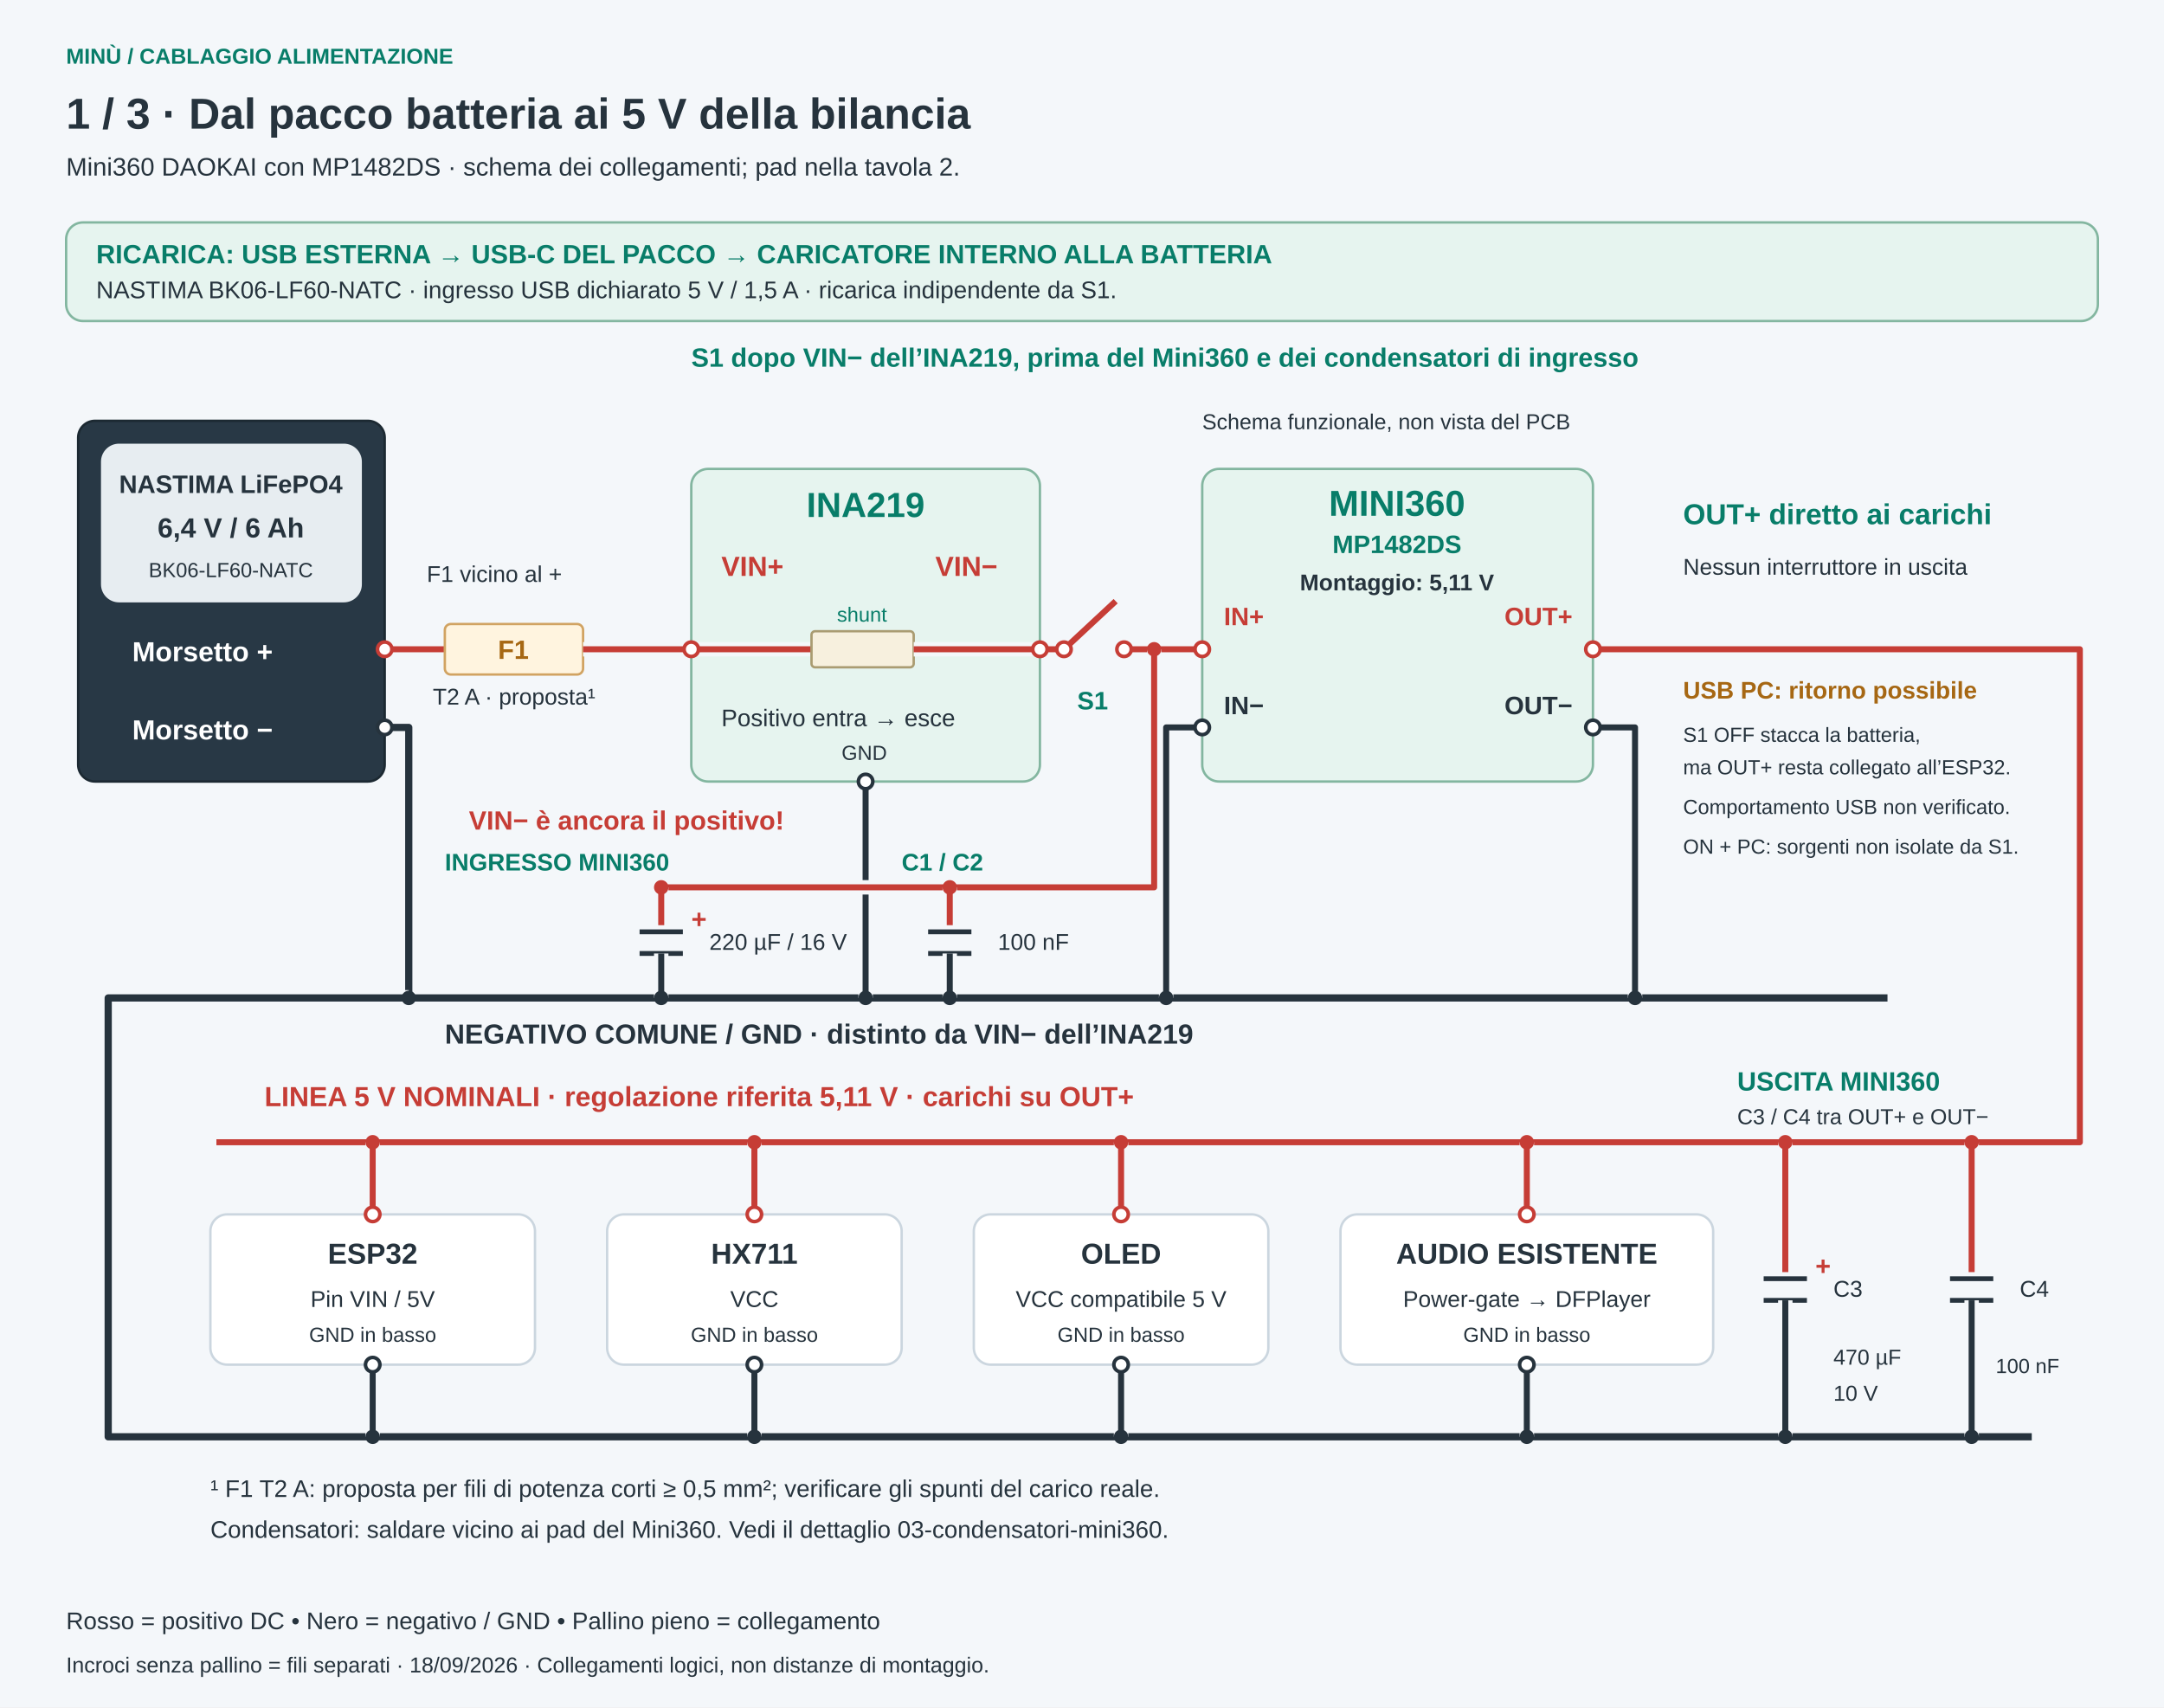
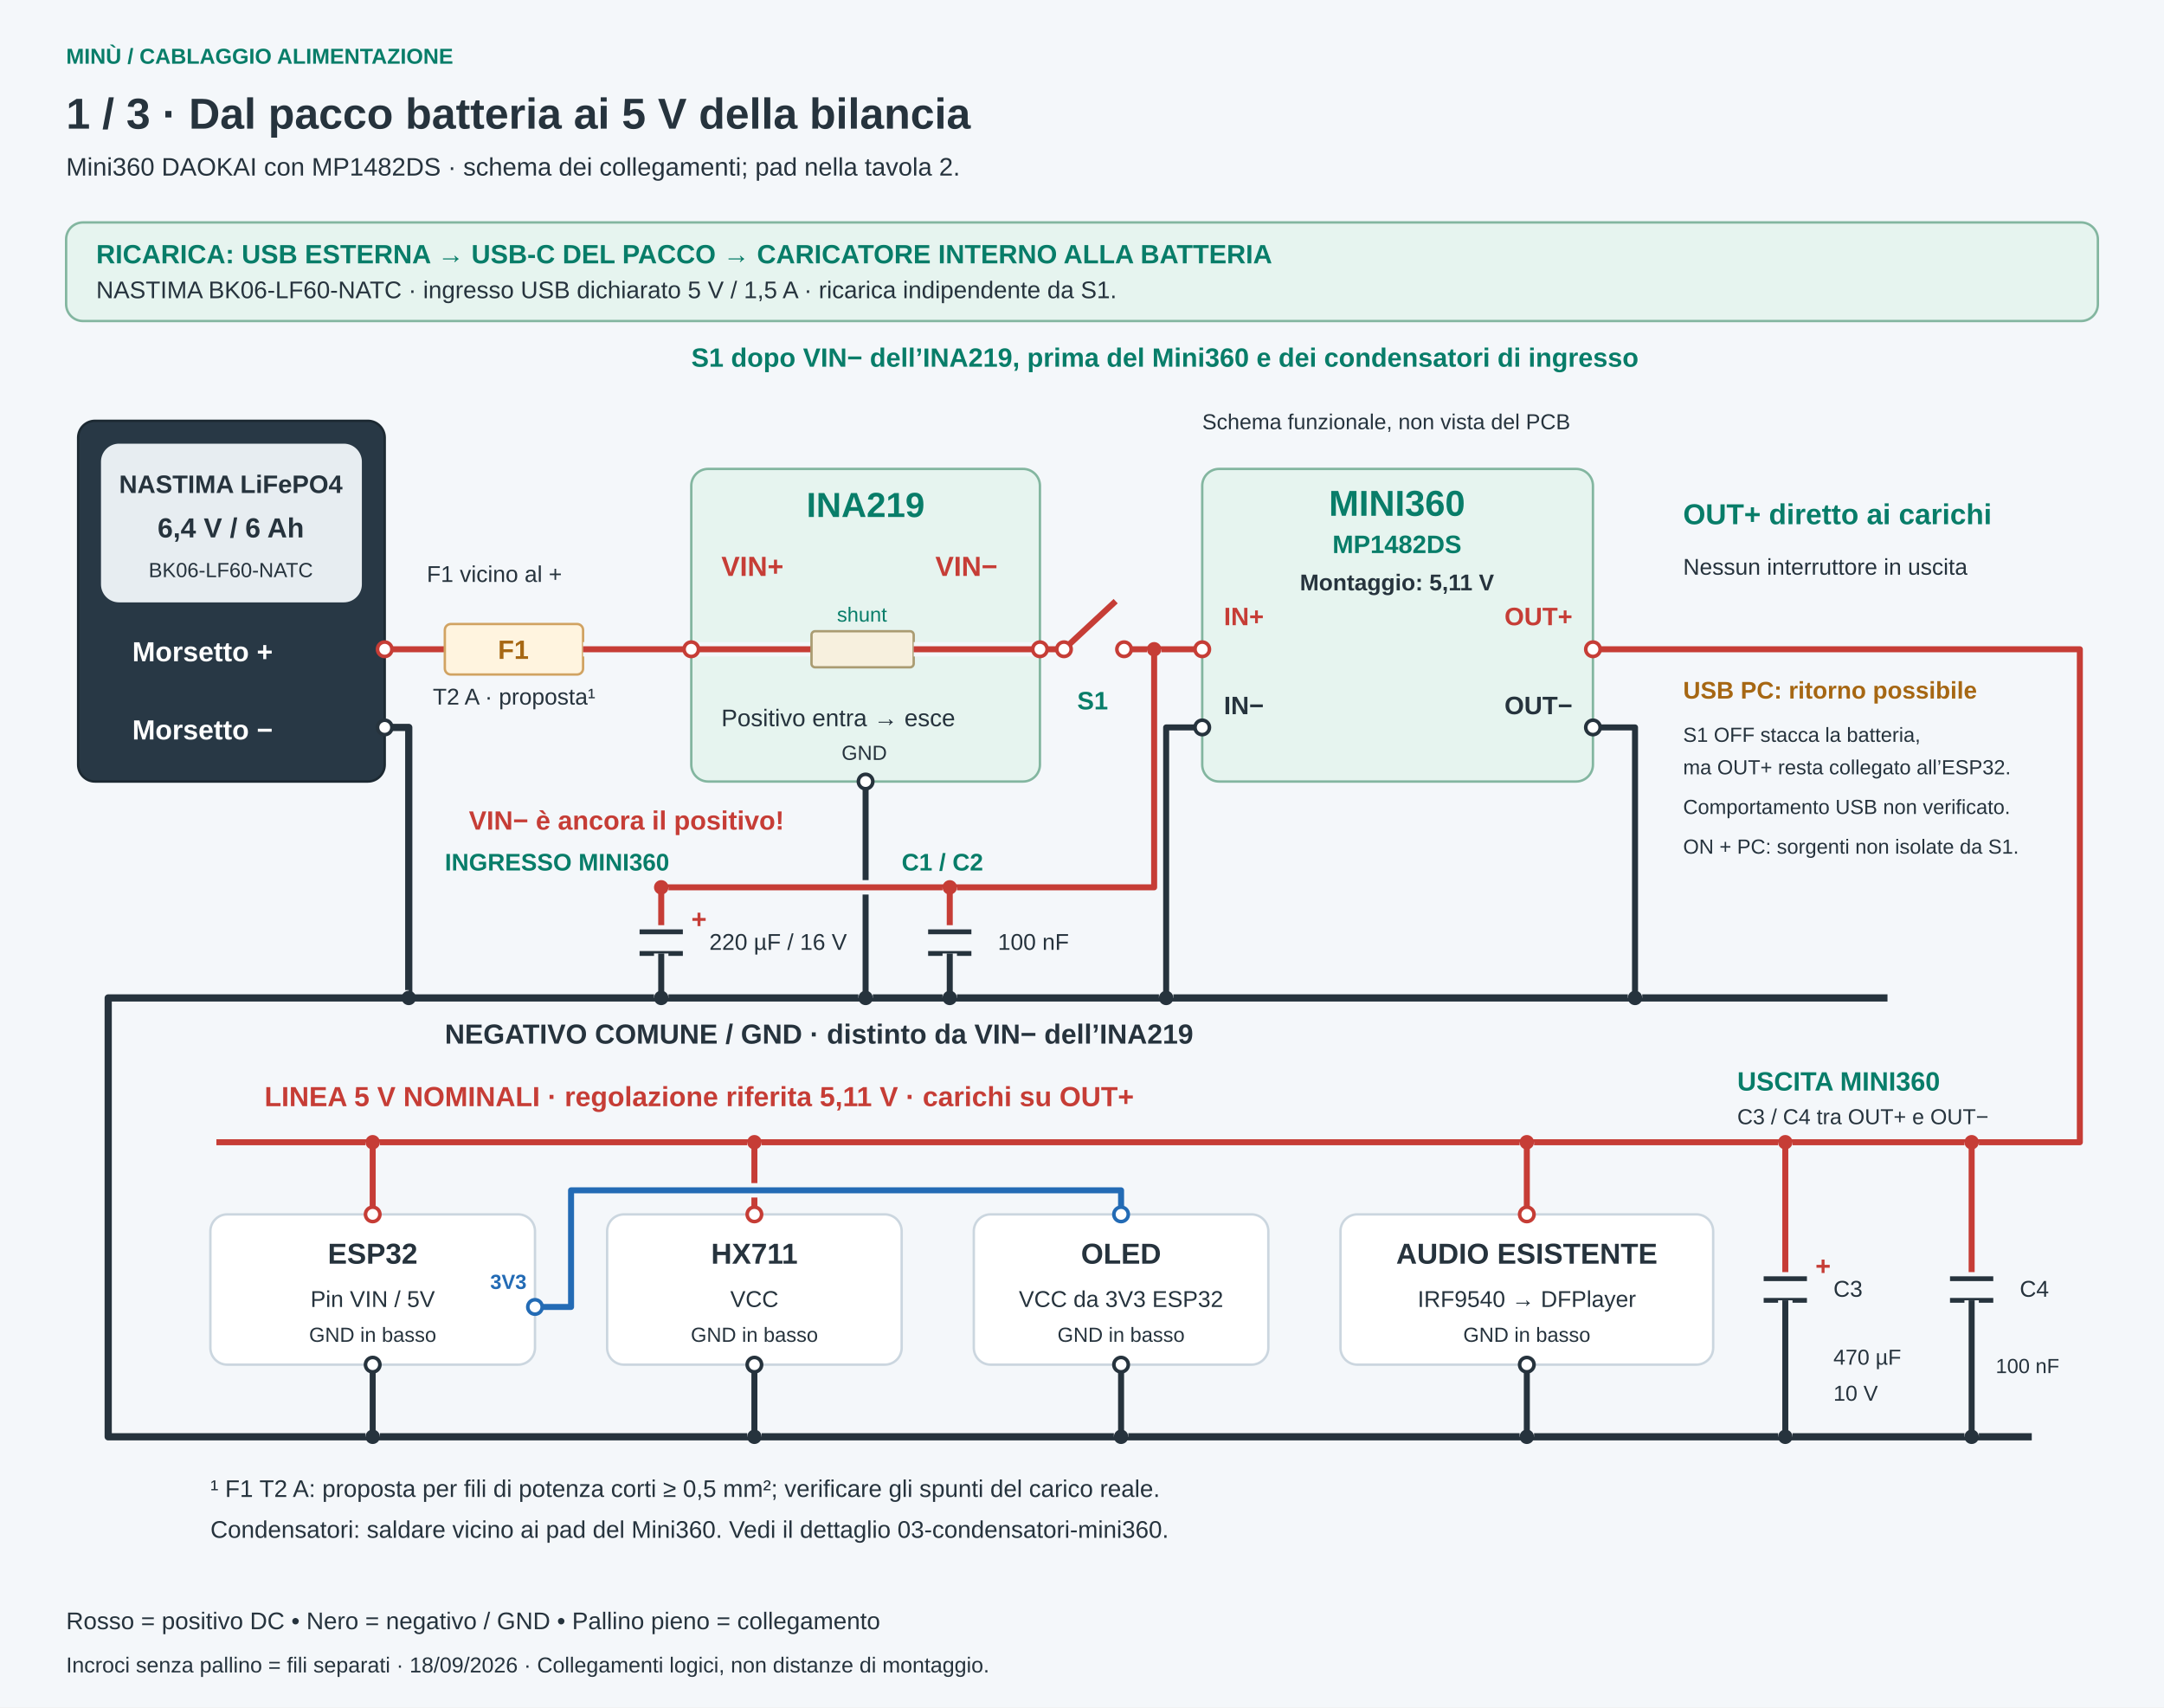
<svg xmlns="http://www.w3.org/2000/svg" width="1800" height="1420" viewBox="0 0 1800 1420">
  <rect width="1800" height="1420" fill="#f4f7fa" />
  <text x="55" y="53" fill="#087d69" font-family="Arial,Helvetica,sans-serif" font-size="18" font-weight="700" text-anchor="start">MINÙ / CABLAGGIO ALIMENTAZIONE</text>
  <text x="55" y="107" fill="#26333d" font-family="Arial,Helvetica,sans-serif" font-size="36" font-weight="700" text-anchor="start">1 / 3 · Dal pacco batteria ai 5 V della bilancia</text>
  <text x="55" y="146" fill="#26333d" font-family="Arial,Helvetica,sans-serif" font-size="21" font-weight="400" text-anchor="start">Mini360 DAOKAI con MP1482DS · schema dei collegamenti; pad nella tavola 2.</text>
  <rect x="55" y="185" width="1690" height="82" rx="14" fill="#e6f4ef" stroke="#83b6a0" stroke-width="2" />
  <text x="80" y="219" fill="#087d69" font-family="Arial,Helvetica,sans-serif" font-size="22" font-weight="700" text-anchor="start">RICARICA: USB ESTERNA → USB-C DEL PACCO → CARICATORE INTERNO ALLA BATTERIA</text>
  <text x="80" y="248" fill="#26333d" font-family="Arial,Helvetica,sans-serif" font-size="20" font-weight="400" text-anchor="start">NASTIMA BK06-LF60-NATC · ingresso USB dichiarato 5 V / 1,5 A · ricarica indipendente da S1.</text>
  <rect x="65" y="350" width="255" height="300" rx="14" fill="#283845" stroke="#1c2932" stroke-width="2" />
  <rect x="85" y="370" width="215" height="130" rx="14" fill="#e7edf1" stroke="#e7edf1" stroke-width="2" />
  <text x="192" y="410" fill="#26333d" font-family="Arial,Helvetica,sans-serif" font-size="21" font-weight="700" text-anchor="middle">NASTIMA LiFePO4</text>
  <text x="192" y="447" fill="#26333d" font-family="Arial,Helvetica,sans-serif" font-size="23" font-weight="700" text-anchor="middle">6,4 V / 6 Ah</text>
  <text x="192" y="480" fill="#26333d" font-family="Arial,Helvetica,sans-serif" font-size="17" font-weight="400" text-anchor="middle">BK06-LF60-NATC</text>
  <text x="110" y="550" fill="#ffffff" font-family="Arial,Helvetica,sans-serif" font-size="23" font-weight="700" text-anchor="start">Morsetto +</text>
  <text x="110" y="615" fill="#ffffff" font-family="Arial,Helvetica,sans-serif" font-size="23" font-weight="700" text-anchor="start">Morsetto −</text>
  <text x="575" y="305" fill="#087d69" font-family="Arial,Helvetica,sans-serif" font-size="22" font-weight="700" text-anchor="start">S1 dopo VIN− dell’INA219, prima del Mini360 e dei condensatori di ingresso</text>
  <polyline points="320,540 370,540" fill="none" stroke="#f4f7fa" stroke-width="12" stroke-linejoin="round" />
  <polyline points="320,540 370,540" fill="none" stroke="#c63d36" stroke-width="5" stroke-linejoin="round" />
  <rect x="370" y="519" width="115" height="42" rx="5" fill="#fff4df" stroke="#d1a362" stroke-width="2" />
  <text x="427" y="548" fill="#a66713" font-family="Arial,Helvetica,sans-serif" font-size="22" font-weight="700" text-anchor="middle">F1</text>
  <text x="355" y="484" fill="#26333d" font-family="Arial,Helvetica,sans-serif" font-size="19" font-weight="400" text-anchor="start">F1 vicino al +</text>
  <text x="360" y="586" fill="#26333d" font-family="Arial,Helvetica,sans-serif" font-size="19" font-weight="400" text-anchor="start">T2 A · proposta¹</text>
  <polyline points="485,540 575,540" fill="none" stroke="#f4f7fa" stroke-width="12" stroke-linejoin="round" />
  <polyline points="485,540 575,540" fill="none" stroke="#c63d36" stroke-width="5" stroke-linejoin="round" />
  <rect x="575" y="390" width="290" height="260" rx="14" fill="#e6f4ef" stroke="#83b6a0" stroke-width="2" />
  <text x="720" y="430" fill="#087d69" font-family="Arial,Helvetica,sans-serif" font-size="29" font-weight="700" text-anchor="middle">INA219</text>
  <text x="600" y="479" fill="#c63d36" font-family="Arial,Helvetica,sans-serif" font-size="23" font-weight="700" text-anchor="start">VIN+</text>
  <text x="778" y="479" fill="#c63d36" font-family="Arial,Helvetica,sans-serif" font-size="23" font-weight="700" text-anchor="start">VIN−</text>
  <polyline points="575,540 675,540" fill="none" stroke="#f4f7fa" stroke-width="12" stroke-linejoin="round" />
  <polyline points="575,540 675,540" fill="none" stroke="#c63d36" stroke-width="5" stroke-linejoin="round" />
  <rect x="675" y="525" width="85" height="30" rx="3" fill="#f7f0de" stroke="#aa9c72" stroke-width="2" />
  <text x="717" y="517" fill="#087d69" font-family="Arial,Helvetica,sans-serif" font-size="17" font-weight="400" text-anchor="middle">shunt</text>
  <polyline points="760,540 865,540 885,540" fill="none" stroke="#f4f7fa" stroke-width="12" stroke-linejoin="round" />
  <polyline points="760,540 865,540 885,540" fill="none" stroke="#c63d36" stroke-width="5" stroke-linejoin="round" />
  <polyline points="885,540 928,500" fill="none" stroke="#f4f7fa" stroke-width="12" stroke-linejoin="round" />
  <polyline points="885,540 928,500" fill="none" stroke="#c63d36" stroke-width="5" stroke-linejoin="round" />
  <polyline points="935,540 1000,540" fill="none" stroke="#f4f7fa" stroke-width="12" stroke-linejoin="round" />
  <polyline points="935,540 1000,540" fill="none" stroke="#c63d36" stroke-width="5" stroke-linejoin="round" />
  <text x="896" y="590" fill="#087d69" font-family="Arial,Helvetica,sans-serif" font-size="21" font-weight="700" text-anchor="start">S1</text>
  <text x="600" y="604" fill="#26333d" font-family="Arial,Helvetica,sans-serif" font-size="20" font-weight="400" text-anchor="start">Positivo entra → esce</text>
  <text x="700" y="632" fill="#26333d" font-family="Arial,Helvetica,sans-serif" font-size="17" font-weight="400" text-anchor="start">GND</text>
  <rect x="1000" y="390" width="325" height="260" rx="14" fill="#e6f4ef" stroke="#83b6a0" stroke-width="2" />
  <text x="1162" y="429" fill="#087d69" font-family="Arial,Helvetica,sans-serif" font-size="30" font-weight="700" text-anchor="middle">MINI360</text>
  <text x="1162" y="460" fill="#087d69" font-family="Arial,Helvetica,sans-serif" font-size="21" font-weight="700" text-anchor="middle">MP1482DS</text>
  <text x="1162" y="491" fill="#26333d" font-family="Arial,Helvetica,sans-serif" font-size="19" font-weight="700" text-anchor="middle">Montaggio: 5,11 V</text>
  <text x="1018" y="520" fill="#c63d36" font-family="Arial,Helvetica,sans-serif" font-size="21" font-weight="700" text-anchor="start">IN+</text>
  <text x="1308" y="520" fill="#c63d36" font-family="Arial,Helvetica,sans-serif" font-size="21" font-weight="700" text-anchor="end">OUT+</text>
  <text x="1018" y="594" fill="#26333d" font-family="Arial,Helvetica,sans-serif" font-size="21" font-weight="700" text-anchor="start">IN−</text>
  <text x="1308" y="594" fill="#26333d" font-family="Arial,Helvetica,sans-serif" font-size="21" font-weight="700" text-anchor="end">OUT−</text>
  <text x="1000" y="357" fill="#26333d" font-family="Arial,Helvetica,sans-serif" font-size="18" font-weight="400" text-anchor="start">Schema funzionale, non vista del PCB</text>
  <polyline points="1325,540 1730,540 1730,950 180,950" fill="none" stroke="#f4f7fa" stroke-width="12" stroke-linejoin="round" />
  <polyline points="1325,540 1730,540 1730,950 180,950" fill="none" stroke="#c63d36" stroke-width="5" stroke-linejoin="round" />
  <text x="1400" y="436" fill="#087d69" font-family="Arial,Helvetica,sans-serif" font-size="24" font-weight="700" text-anchor="start">OUT+ diretto ai carichi</text>
  <text x="1400" y="478" fill="#26333d" font-family="Arial,Helvetica,sans-serif" font-size="19" font-weight="400" text-anchor="start">Nessun interruttore in uscita</text>
  <text x="1400" y="581" fill="#a66713" font-family="Arial,Helvetica,sans-serif" font-size="20" font-weight="700" text-anchor="start">USB PC: ritorno possibile</text>
  <text x="1400" y="617" fill="#26333d" font-family="Arial,Helvetica,sans-serif" font-size="17" font-weight="400" text-anchor="start">S1 OFF stacca la batteria,</text>
  <text x="1400" y="644" fill="#26333d" font-family="Arial,Helvetica,sans-serif" font-size="17" font-weight="400" text-anchor="start">ma OUT+ resta collegato all’ESP32.</text>
  <text x="1400" y="677" fill="#26333d" font-family="Arial,Helvetica,sans-serif" font-size="17" font-weight="400" text-anchor="start">Comportamento USB non verificato.</text>
  <text x="1400" y="710" fill="#26333d" font-family="Arial,Helvetica,sans-serif" font-size="17" font-weight="400" text-anchor="start">ON + PC: sorgenti non isolate da S1.</text>
  <polyline points="320,605 340,605 340,830 1570,830" fill="none" stroke="#f4f7fa" stroke-width="13" stroke-linejoin="round" />
  <polyline points="320,605 340,605 340,830 1570,830" fill="none" stroke="#26333d" stroke-width="6" stroke-linejoin="round" />
  <polyline points="720,650 720,830" fill="none" stroke="#f4f7fa" stroke-width="12" stroke-linejoin="round" />
  <polyline points="720,650 720,830" fill="none" stroke="#26333d" stroke-width="5" stroke-linejoin="round" />
  <polyline points="1000,605 970,605 970,830" fill="none" stroke="#f4f7fa" stroke-width="12" stroke-linejoin="round" />
  <polyline points="1000,605 970,605 970,830" fill="none" stroke="#26333d" stroke-width="5" stroke-linejoin="round" />
  <polyline points="1325,605 1360,605 1360,830" fill="none" stroke="#f4f7fa" stroke-width="12" stroke-linejoin="round" />
  <polyline points="1325,605 1360,605 1360,830" fill="none" stroke="#26333d" stroke-width="5" stroke-linejoin="round" />
  <text x="370" y="868" fill="#26333d" font-family="Arial,Helvetica,sans-serif" font-size="23" font-weight="700" text-anchor="start">NEGATIVO COMUNE / GND · distinto da VIN− dell’INA219</text>
  <text x="390" y="690" fill="#c63d36" font-family="Arial,Helvetica,sans-serif" font-size="22" font-weight="700" text-anchor="start">VIN− è ancora il positivo!</text>
  <polyline points="960,540 960,738 545,738" fill="none" stroke="#f4f7fa" stroke-width="12" stroke-linejoin="round" />
  <polyline points="960,540 960,738 545,738" fill="none" stroke="#c63d36" stroke-width="5" stroke-linejoin="round" />
  <polyline points="550,738 550,775.0" fill="none" stroke="#f4f7fa" stroke-width="12" stroke-linejoin="round" />
  <polyline points="550,738 550,775.0" fill="none" stroke="#c63d36" stroke-width="5" stroke-linejoin="round" />
  <polyline points="532,775.0 568,775.0" fill="none" stroke="#f4f7fa" stroke-width="11" stroke-linejoin="round" />
  <polyline points="532,775.0 568,775.0" fill="none" stroke="#26333d" stroke-width="4" stroke-linejoin="round" />
  <polyline points="532,793.0 568,793.0" fill="none" stroke="#f4f7fa" stroke-width="11" stroke-linejoin="round" />
  <polyline points="532,793.0 568,793.0" fill="none" stroke="#26333d" stroke-width="4" stroke-linejoin="round" />
  <polyline points="550,793.0 550,830" fill="none" stroke="#f4f7fa" stroke-width="12" stroke-linejoin="round" />
  <polyline points="550,793.0 550,830" fill="none" stroke="#26333d" stroke-width="5" stroke-linejoin="round" />
  <text x="575" y="772.0" fill="#c63d36" font-family="Arial,Helvetica,sans-serif" font-size="22" font-weight="700" text-anchor="start">+</text>
  <text x="590" y="790.0" fill="#26333d" font-family="Arial,Helvetica,sans-serif" font-size="19" font-weight="400" text-anchor="start">220 µF / 16 V</text>
  <polyline points="790,738 790,775.0" fill="none" stroke="#f4f7fa" stroke-width="12" stroke-linejoin="round" />
  <polyline points="790,738 790,775.0" fill="none" stroke="#c63d36" stroke-width="5" stroke-linejoin="round" />
  <polyline points="772,775.0 808,775.0" fill="none" stroke="#f4f7fa" stroke-width="11" stroke-linejoin="round" />
  <polyline points="772,775.0 808,775.0" fill="none" stroke="#26333d" stroke-width="4" stroke-linejoin="round" />
  <polyline points="772,793.0 808,793.0" fill="none" stroke="#f4f7fa" stroke-width="11" stroke-linejoin="round" />
  <polyline points="772,793.0 808,793.0" fill="none" stroke="#26333d" stroke-width="4" stroke-linejoin="round" />
  <polyline points="790,793.0 790,830" fill="none" stroke="#f4f7fa" stroke-width="12" stroke-linejoin="round" />
  <polyline points="790,793.0 790,830" fill="none" stroke="#26333d" stroke-width="5" stroke-linejoin="round" />
  <text x="830" y="790.0" fill="#26333d" font-family="Arial,Helvetica,sans-serif" font-size="19" font-weight="400" text-anchor="start">100 nF</text>
  <text x="370" y="724" fill="#087d69" font-family="Arial,Helvetica,sans-serif" font-size="20" font-weight="700" text-anchor="start">INGRESSO MINI360</text>
  <text x="750" y="724" fill="#087d69" font-family="Arial,Helvetica,sans-serif" font-size="20" font-weight="700" text-anchor="start">C1 / C2</text>
  <text x="220" y="920" fill="#c63d36" font-family="Arial,Helvetica,sans-serif" font-size="23" font-weight="700" text-anchor="start">LINEA 5 V NOMINALI · regolazione riferita 5,11 V · carichi su OUT+</text>
  <polyline points="340,830 90,830 90,1195 1690,1195" fill="none" stroke="#f4f7fa" stroke-width="13" stroke-linejoin="round" />
  <polyline points="340,830 90,830 90,1195 1690,1195" fill="none" stroke="#26333d" stroke-width="6" stroke-linejoin="round" />
  <rect x="175" y="1010" width="270" height="125" rx="14" fill="white" stroke="#cbd6df" stroke-width="2" />
  <polyline points="310.0,950 310.0,1010" fill="none" stroke="#f4f7fa" stroke-width="12" stroke-linejoin="round" />
  <polyline points="310.0,950 310.0,1010" fill="none" stroke="#c63d36" stroke-width="5" stroke-linejoin="round" />
  <text x="310.0" y="1051" fill="#26333d" font-family="Arial,Helvetica,sans-serif" font-size="24" font-weight="700" text-anchor="middle">ESP32</text>
  <text x="310.0" y="1087" fill="#26333d" font-family="Arial,Helvetica,sans-serif" font-size="19" font-weight="400" text-anchor="middle">Pin VIN / 5V</text>
  <text x="310.0" y="1116" fill="#26333d" font-family="Arial,Helvetica,sans-serif" font-size="17" font-weight="400" text-anchor="middle">GND in basso</text>
  <polyline points="310.0,1135 310.0,1195" fill="none" stroke="#f4f7fa" stroke-width="12" stroke-linejoin="round" />
  <polyline points="310.0,1135 310.0,1195" fill="none" stroke="#26333d" stroke-width="5" stroke-linejoin="round" />
  <rect x="505" y="1010" width="245" height="125" rx="14" fill="white" stroke="#cbd6df" stroke-width="2" />
  <polyline points="627.5,950 627.5,1010" fill="none" stroke="#f4f7fa" stroke-width="12" stroke-linejoin="round" />
  <polyline points="627.5,950 627.5,1010" fill="none" stroke="#c63d36" stroke-width="5" stroke-linejoin="round" />
  <text x="627.5" y="1051" fill="#26333d" font-family="Arial,Helvetica,sans-serif" font-size="24" font-weight="700" text-anchor="middle">HX711</text>
  <text x="627.5" y="1087" fill="#26333d" font-family="Arial,Helvetica,sans-serif" font-size="19" font-weight="400" text-anchor="middle">VCC</text>
  <text x="627.5" y="1116" fill="#26333d" font-family="Arial,Helvetica,sans-serif" font-size="17" font-weight="400" text-anchor="middle">GND in basso</text>
  <polyline points="627.5,1135 627.5,1195" fill="none" stroke="#f4f7fa" stroke-width="12" stroke-linejoin="round" />
  <polyline points="627.5,1135 627.5,1195" fill="none" stroke="#26333d" stroke-width="5" stroke-linejoin="round" />
  <rect x="810" y="1010" width="245" height="125" rx="14" fill="white" stroke="#cbd6df" stroke-width="2" />
-   <polyline points="932.5,950 932.5,1010" fill="none" stroke="#f4f7fa" stroke-width="12" stroke-linejoin="round" />
-   <polyline points="932.5,950 932.5,1010" fill="none" stroke="#c63d36" stroke-width="5" stroke-linejoin="round" />
  <text x="932.5" y="1051" fill="#26333d" font-family="Arial,Helvetica,sans-serif" font-size="24" font-weight="700" text-anchor="middle">OLED</text>
-   <text x="932.5" y="1087" fill="#26333d" font-family="Arial,Helvetica,sans-serif" font-size="19" font-weight="400" text-anchor="middle">VCC compatibile 5 V</text>
+   <text x="932.5" y="1087" fill="#26333d" font-family="Arial,Helvetica,sans-serif" font-size="19" font-weight="400" text-anchor="middle">VCC da 3V3 ESP32</text>
  <text x="932.5" y="1116" fill="#26333d" font-family="Arial,Helvetica,sans-serif" font-size="17" font-weight="400" text-anchor="middle">GND in basso</text>
  <polyline points="932.5,1135 932.5,1195" fill="none" stroke="#f4f7fa" stroke-width="12" stroke-linejoin="round" />
  <polyline points="932.5,1135 932.5,1195" fill="none" stroke="#26333d" stroke-width="5" stroke-linejoin="round" />
  <rect x="1115" y="1010" width="310" height="125" rx="14" fill="white" stroke="#cbd6df" stroke-width="2" />
  <polyline points="1270.0,950 1270.0,1010" fill="none" stroke="#f4f7fa" stroke-width="12" stroke-linejoin="round" />
  <polyline points="1270.0,950 1270.0,1010" fill="none" stroke="#c63d36" stroke-width="5" stroke-linejoin="round" />
  <text x="1270.0" y="1051" fill="#26333d" font-family="Arial,Helvetica,sans-serif" font-size="24" font-weight="700" text-anchor="middle">AUDIO ESISTENTE</text>
-   <text x="1270.0" y="1087" fill="#26333d" font-family="Arial,Helvetica,sans-serif" font-size="19" font-weight="400" text-anchor="middle">Power-gate → DFPlayer</text>
+   <text x="1270.0" y="1087" fill="#26333d" font-family="Arial,Helvetica,sans-serif" font-size="19" font-weight="400" text-anchor="middle">IRF9540 → DFPlayer</text>
  <text x="1270.0" y="1116" fill="#26333d" font-family="Arial,Helvetica,sans-serif" font-size="17" font-weight="400" text-anchor="middle">GND in basso</text>
  <polyline points="1270.0,1135 1270.0,1195" fill="none" stroke="#f4f7fa" stroke-width="12" stroke-linejoin="round" />
  <polyline points="1270.0,1135 1270.0,1195" fill="none" stroke="#26333d" stroke-width="5" stroke-linejoin="round" />
+   <polyline points="445,1087 475,1087 475,990 932.5,990 932.5,1010" fill="none" stroke="#f4f7fa" stroke-width="12" stroke-linejoin="round" />
+   <polyline points="445,1087 475,1087 475,990 932.5,990 932.5,1010" fill="none" stroke="#236bb5" stroke-width="5" stroke-linejoin="round" />
+   <text x="438" y="1072" fill="#236bb5" font-family="Arial,Helvetica,sans-serif" font-size="17" font-weight="700" text-anchor="end">3V3</text>
  <polyline points="1485,950 1485,1063.5" fill="none" stroke="#f4f7fa" stroke-width="12" stroke-linejoin="round" />
  <polyline points="1485,950 1485,1063.5" fill="none" stroke="#c63d36" stroke-width="5" stroke-linejoin="round" />
  <polyline points="1467,1063.5 1503,1063.5" fill="none" stroke="#f4f7fa" stroke-width="11" stroke-linejoin="round" />
  <polyline points="1467,1063.5 1503,1063.5" fill="none" stroke="#26333d" stroke-width="4" stroke-linejoin="round" />
  <polyline points="1467,1081.5 1503,1081.5" fill="none" stroke="#f4f7fa" stroke-width="11" stroke-linejoin="round" />
  <polyline points="1467,1081.5 1503,1081.5" fill="none" stroke="#26333d" stroke-width="4" stroke-linejoin="round" />
  <polyline points="1485,1081.5 1485,1195" fill="none" stroke="#f4f7fa" stroke-width="12" stroke-linejoin="round" />
  <polyline points="1485,1081.5 1485,1195" fill="none" stroke="#26333d" stroke-width="5" stroke-linejoin="round" />
  <text x="1510" y="1060.5" fill="#c63d36" font-family="Arial,Helvetica,sans-serif" font-size="22" font-weight="700" text-anchor="start">+</text>
  <text x="1525" y="1078.5" fill="#26333d" font-family="Arial,Helvetica,sans-serif" font-size="19" font-weight="400" text-anchor="start">C3</text>
  <text x="1445" y="907" fill="#087d69" font-family="Arial,Helvetica,sans-serif" font-size="22" font-weight="700" text-anchor="start">USCITA MINI360</text>
  <text x="1445" y="935" fill="#26333d" font-family="Arial,Helvetica,sans-serif" font-size="18" font-weight="400" text-anchor="start">C3 / C4 tra OUT+ e OUT−</text>
  <text x="1525" y="1135" fill="#26333d" font-family="Arial,Helvetica,sans-serif" font-size="18" font-weight="400" text-anchor="start">470 µF</text>
  <text x="1525" y="1165" fill="#26333d" font-family="Arial,Helvetica,sans-serif" font-size="18" font-weight="400" text-anchor="start">10 V</text>
  <polyline points="1640,950 1640,1063.5" fill="none" stroke="#f4f7fa" stroke-width="12" stroke-linejoin="round" />
  <polyline points="1640,950 1640,1063.5" fill="none" stroke="#c63d36" stroke-width="5" stroke-linejoin="round" />
  <polyline points="1622,1063.5 1658,1063.5" fill="none" stroke="#f4f7fa" stroke-width="11" stroke-linejoin="round" />
  <polyline points="1622,1063.5 1658,1063.5" fill="none" stroke="#26333d" stroke-width="4" stroke-linejoin="round" />
  <polyline points="1622,1081.5 1658,1081.5" fill="none" stroke="#f4f7fa" stroke-width="11" stroke-linejoin="round" />
  <polyline points="1622,1081.5 1658,1081.5" fill="none" stroke="#26333d" stroke-width="4" stroke-linejoin="round" />
  <polyline points="1640,1081.5 1640,1195" fill="none" stroke="#f4f7fa" stroke-width="12" stroke-linejoin="round" />
  <polyline points="1640,1081.5 1640,1195" fill="none" stroke="#26333d" stroke-width="5" stroke-linejoin="round" />
  <text x="1680" y="1078.5" fill="#26333d" font-family="Arial,Helvetica,sans-serif" font-size="19" font-weight="400" text-anchor="start">C4</text>
  <text x="1660" y="1142" fill="#26333d" font-family="Arial,Helvetica,sans-serif" font-size="17" font-weight="400" text-anchor="start">100 nF</text>
  <text x="175" y="1245" fill="#26333d" font-family="Arial,Helvetica,sans-serif" font-size="20" font-weight="400" text-anchor="start">¹ F1 T2 A: proposta per fili di potenza corti ≥ 0,5 mm²; verificare gli spunti del carico reale.</text>
  <text x="175" y="1279" fill="#26333d" font-family="Arial,Helvetica,sans-serif" font-size="20" font-weight="400" text-anchor="start">Condensatori: saldare vicino ai pad del Mini360. Vedi il dettaglio 03-condensatori-mini360.</text>
  <text x="55" y="1355" fill="#26333d" font-family="Arial,Helvetica,sans-serif" font-size="20" font-weight="400" text-anchor="start">Rosso = positivo DC   •   Nero = negativo / GND   •   Pallino pieno = collegamento</text>
  <text x="55" y="1391" fill="#26333d" font-family="Arial,Helvetica,sans-serif" font-size="18" font-weight="400" text-anchor="start">Incroci senza pallino = fili separati · 18/09/2026 · Collegamenti logici, non distanze di montaggio.</text>
  <circle cx="320" cy="540" r="6" fill="white" stroke="#c63d36" stroke-width="3" />
  <circle cx="320" cy="605" r="6" fill="white" stroke="#26333d" stroke-width="3" />
  <circle cx="885" cy="540" r="6" fill="white" stroke="#c63d36" stroke-width="3" />
  <circle cx="935" cy="540" r="6" fill="white" stroke="#c63d36" stroke-width="3" />
  <circle cx="575" cy="540" r="6" fill="white" stroke="#c63d36" stroke-width="3" />
  <circle cx="865" cy="540" r="6" fill="white" stroke="#c63d36" stroke-width="3" />
  <circle cx="720" cy="650" r="6" fill="white" stroke="#26333d" stroke-width="3" />
  <circle cx="1000" cy="540" r="6" fill="white" stroke="#c63d36" stroke-width="3" />
  <circle cx="1325" cy="540" r="6" fill="white" stroke="#c63d36" stroke-width="3" />
  <circle cx="1000" cy="605" r="6" fill="white" stroke="#26333d" stroke-width="3" />
  <circle cx="1325" cy="605" r="6" fill="white" stroke="#26333d" stroke-width="3" />
  <circle cx="340" cy="830" r="6" fill="#26333d" />
  <circle cx="720" cy="830" r="6" fill="#26333d" />
  <circle cx="970" cy="830" r="6" fill="#26333d" />
  <circle cx="1360" cy="830" r="6" fill="#26333d" />
  <circle cx="960" cy="540" r="6" fill="#c63d36" />
  <circle cx="550" cy="738" r="6" fill="#c63d36" />
  <circle cx="550" cy="830" r="6" fill="#26333d" />
  <circle cx="790" cy="738" r="6" fill="#c63d36" />
  <circle cx="790" cy="830" r="6" fill="#26333d" />
  <circle cx="310.0" cy="950" r="6" fill="#c63d36" />
  <circle cx="310.0" cy="1010" r="6" fill="white" stroke="#c63d36" stroke-width="3" />
  <circle cx="310.0" cy="1195" r="6" fill="#26333d" />
  <circle cx="310.0" cy="1135" r="6" fill="white" stroke="#26333d" stroke-width="3" />
  <circle cx="627.5" cy="950" r="6" fill="#c63d36" />
  <circle cx="627.5" cy="1010" r="6" fill="white" stroke="#c63d36" stroke-width="3" />
  <circle cx="627.5" cy="1195" r="6" fill="#26333d" />
  <circle cx="627.5" cy="1135" r="6" fill="white" stroke="#26333d" stroke-width="3" />
-   <circle cx="932.5" cy="950" r="6" fill="#c63d36" />
-   <circle cx="932.5" cy="1010" r="6" fill="white" stroke="#c63d36" stroke-width="3" />
  <circle cx="932.5" cy="1195" r="6" fill="#26333d" />
  <circle cx="932.5" cy="1135" r="6" fill="white" stroke="#26333d" stroke-width="3" />
  <circle cx="1270.0" cy="950" r="6" fill="#c63d36" />
  <circle cx="1270.0" cy="1010" r="6" fill="white" stroke="#c63d36" stroke-width="3" />
  <circle cx="1270.0" cy="1195" r="6" fill="#26333d" />
  <circle cx="1270.0" cy="1135" r="6" fill="white" stroke="#26333d" stroke-width="3" />
+   <circle cx="445" cy="1087" r="6" fill="white" stroke="#236bb5" stroke-width="3" />
+   <circle cx="932.5" cy="1010" r="6" fill="white" stroke="#236bb5" stroke-width="3" />
  <circle cx="1485" cy="950" r="6" fill="#c63d36" />
  <circle cx="1485" cy="1195" r="6" fill="#26333d" />
  <circle cx="1640" cy="950" r="6" fill="#c63d36" />
  <circle cx="1640" cy="1195" r="6" fill="#26333d" />
</svg>
